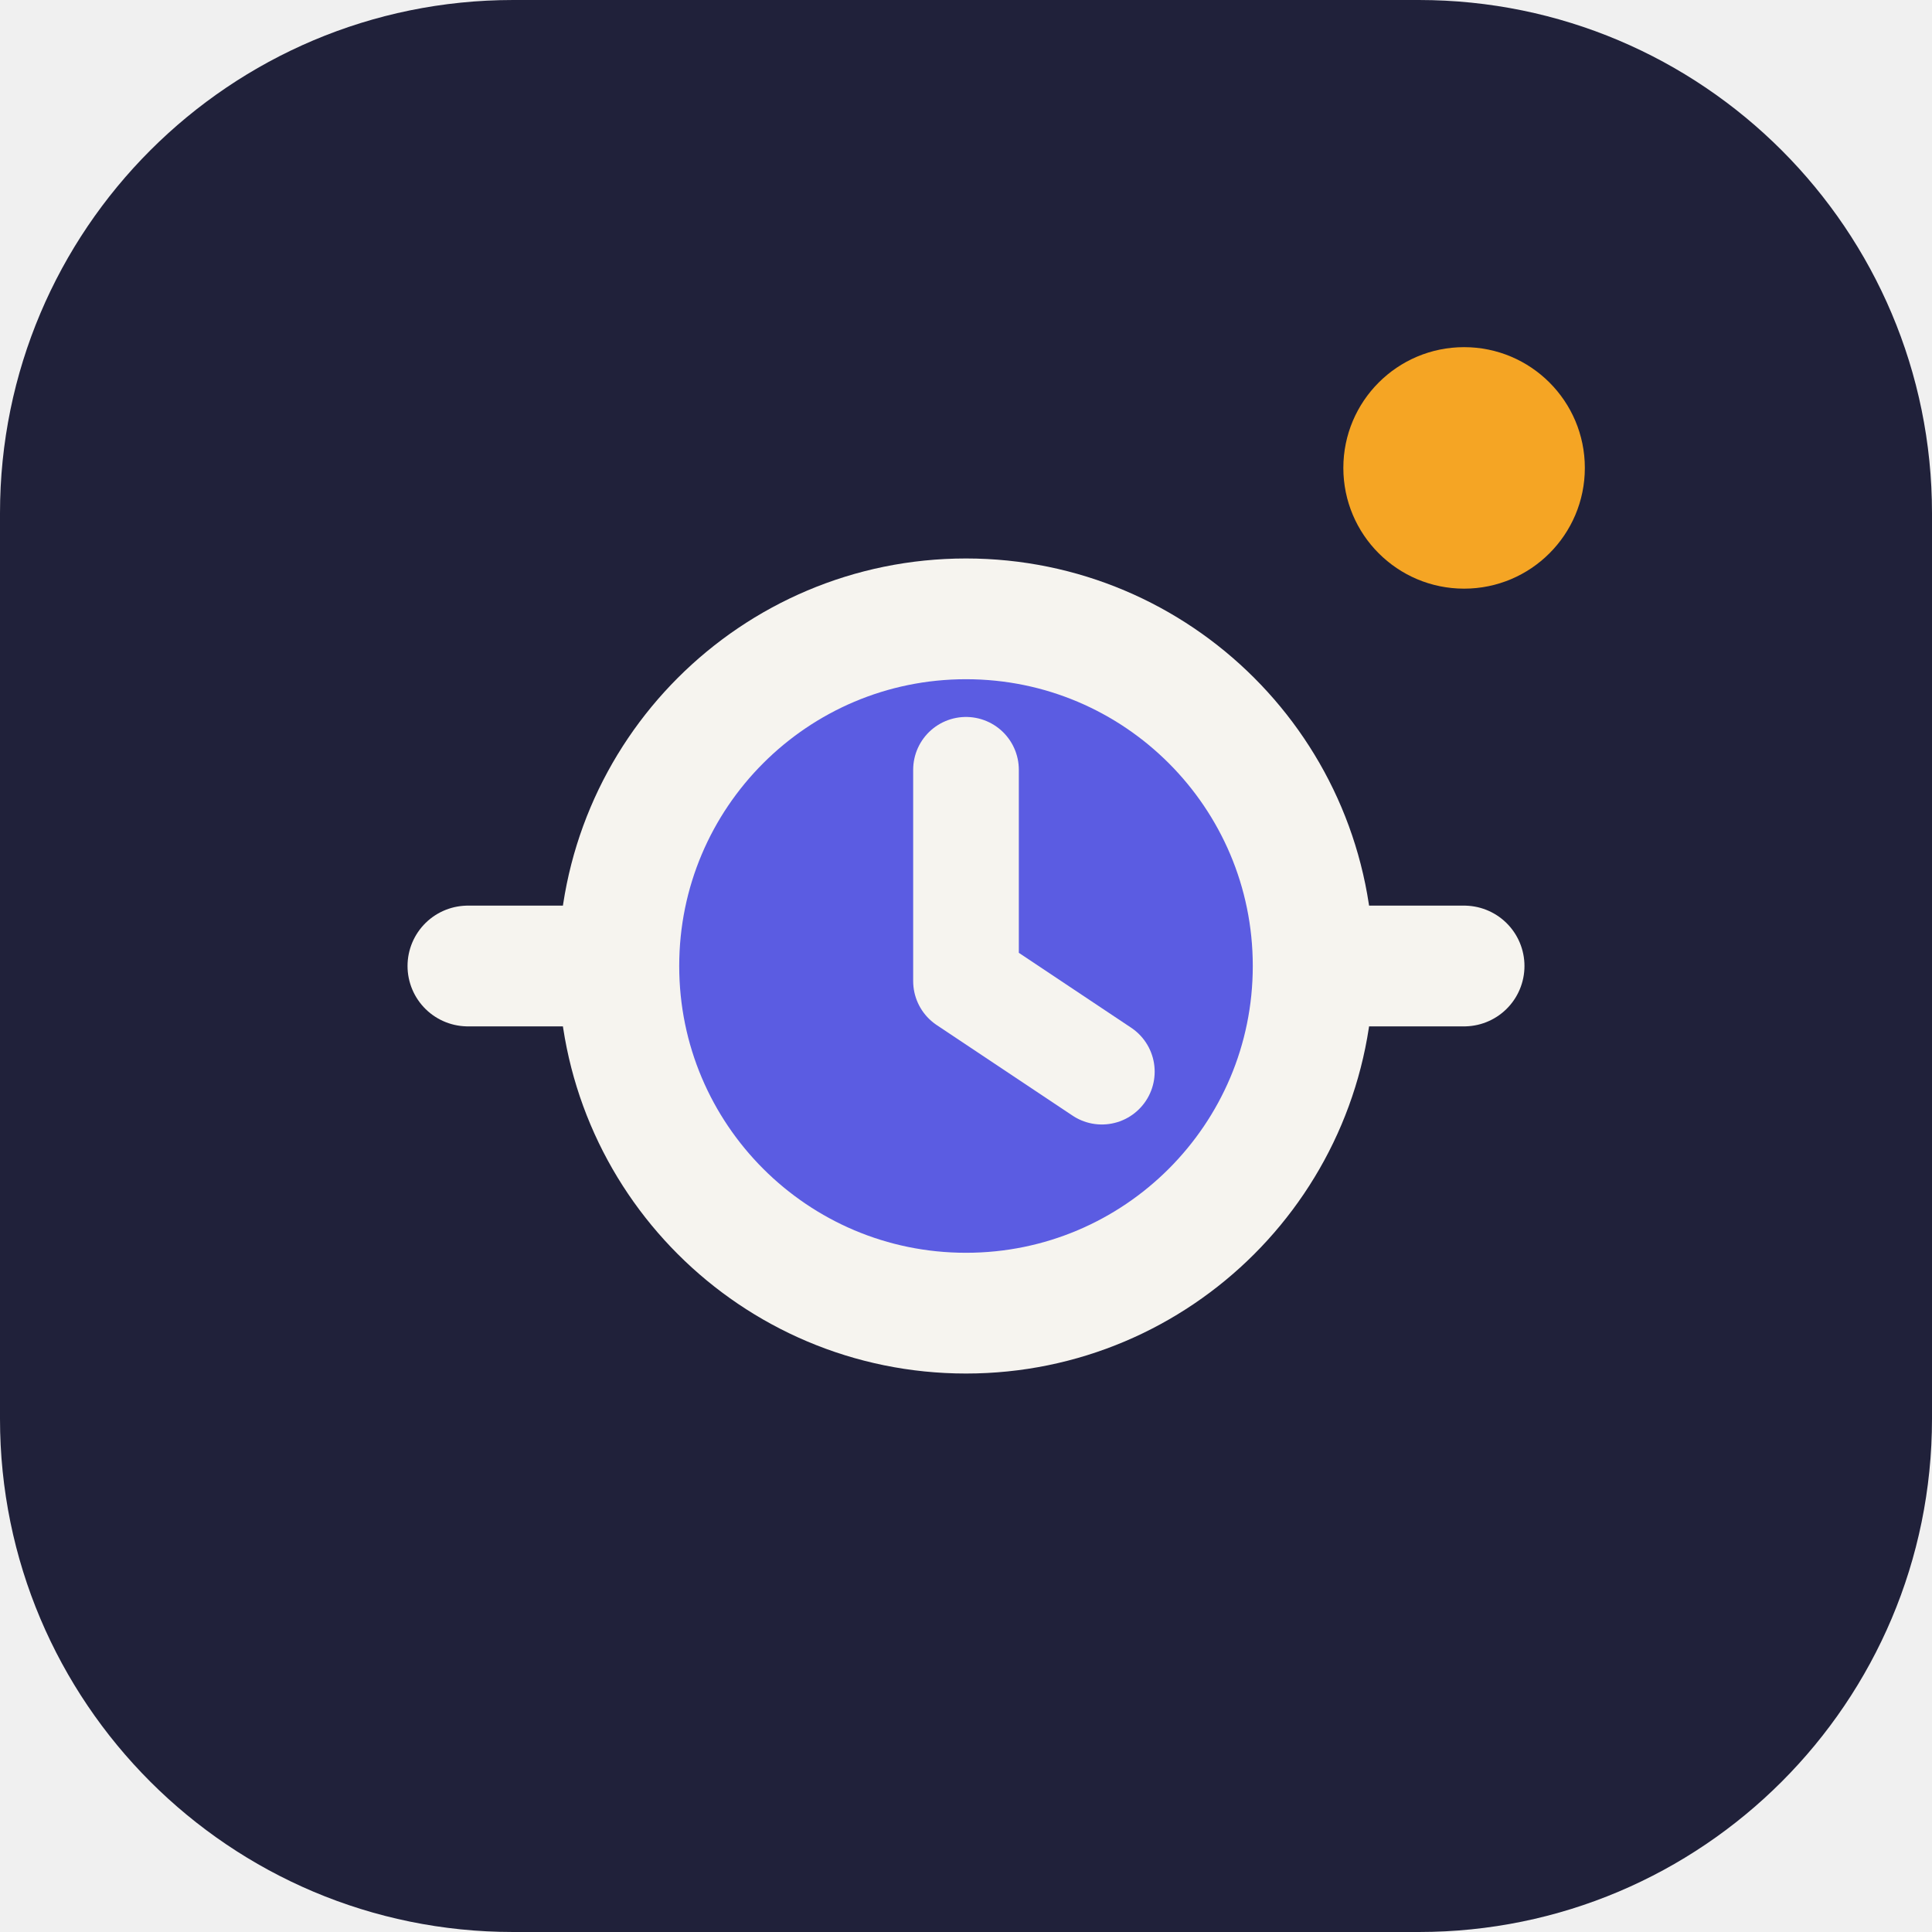
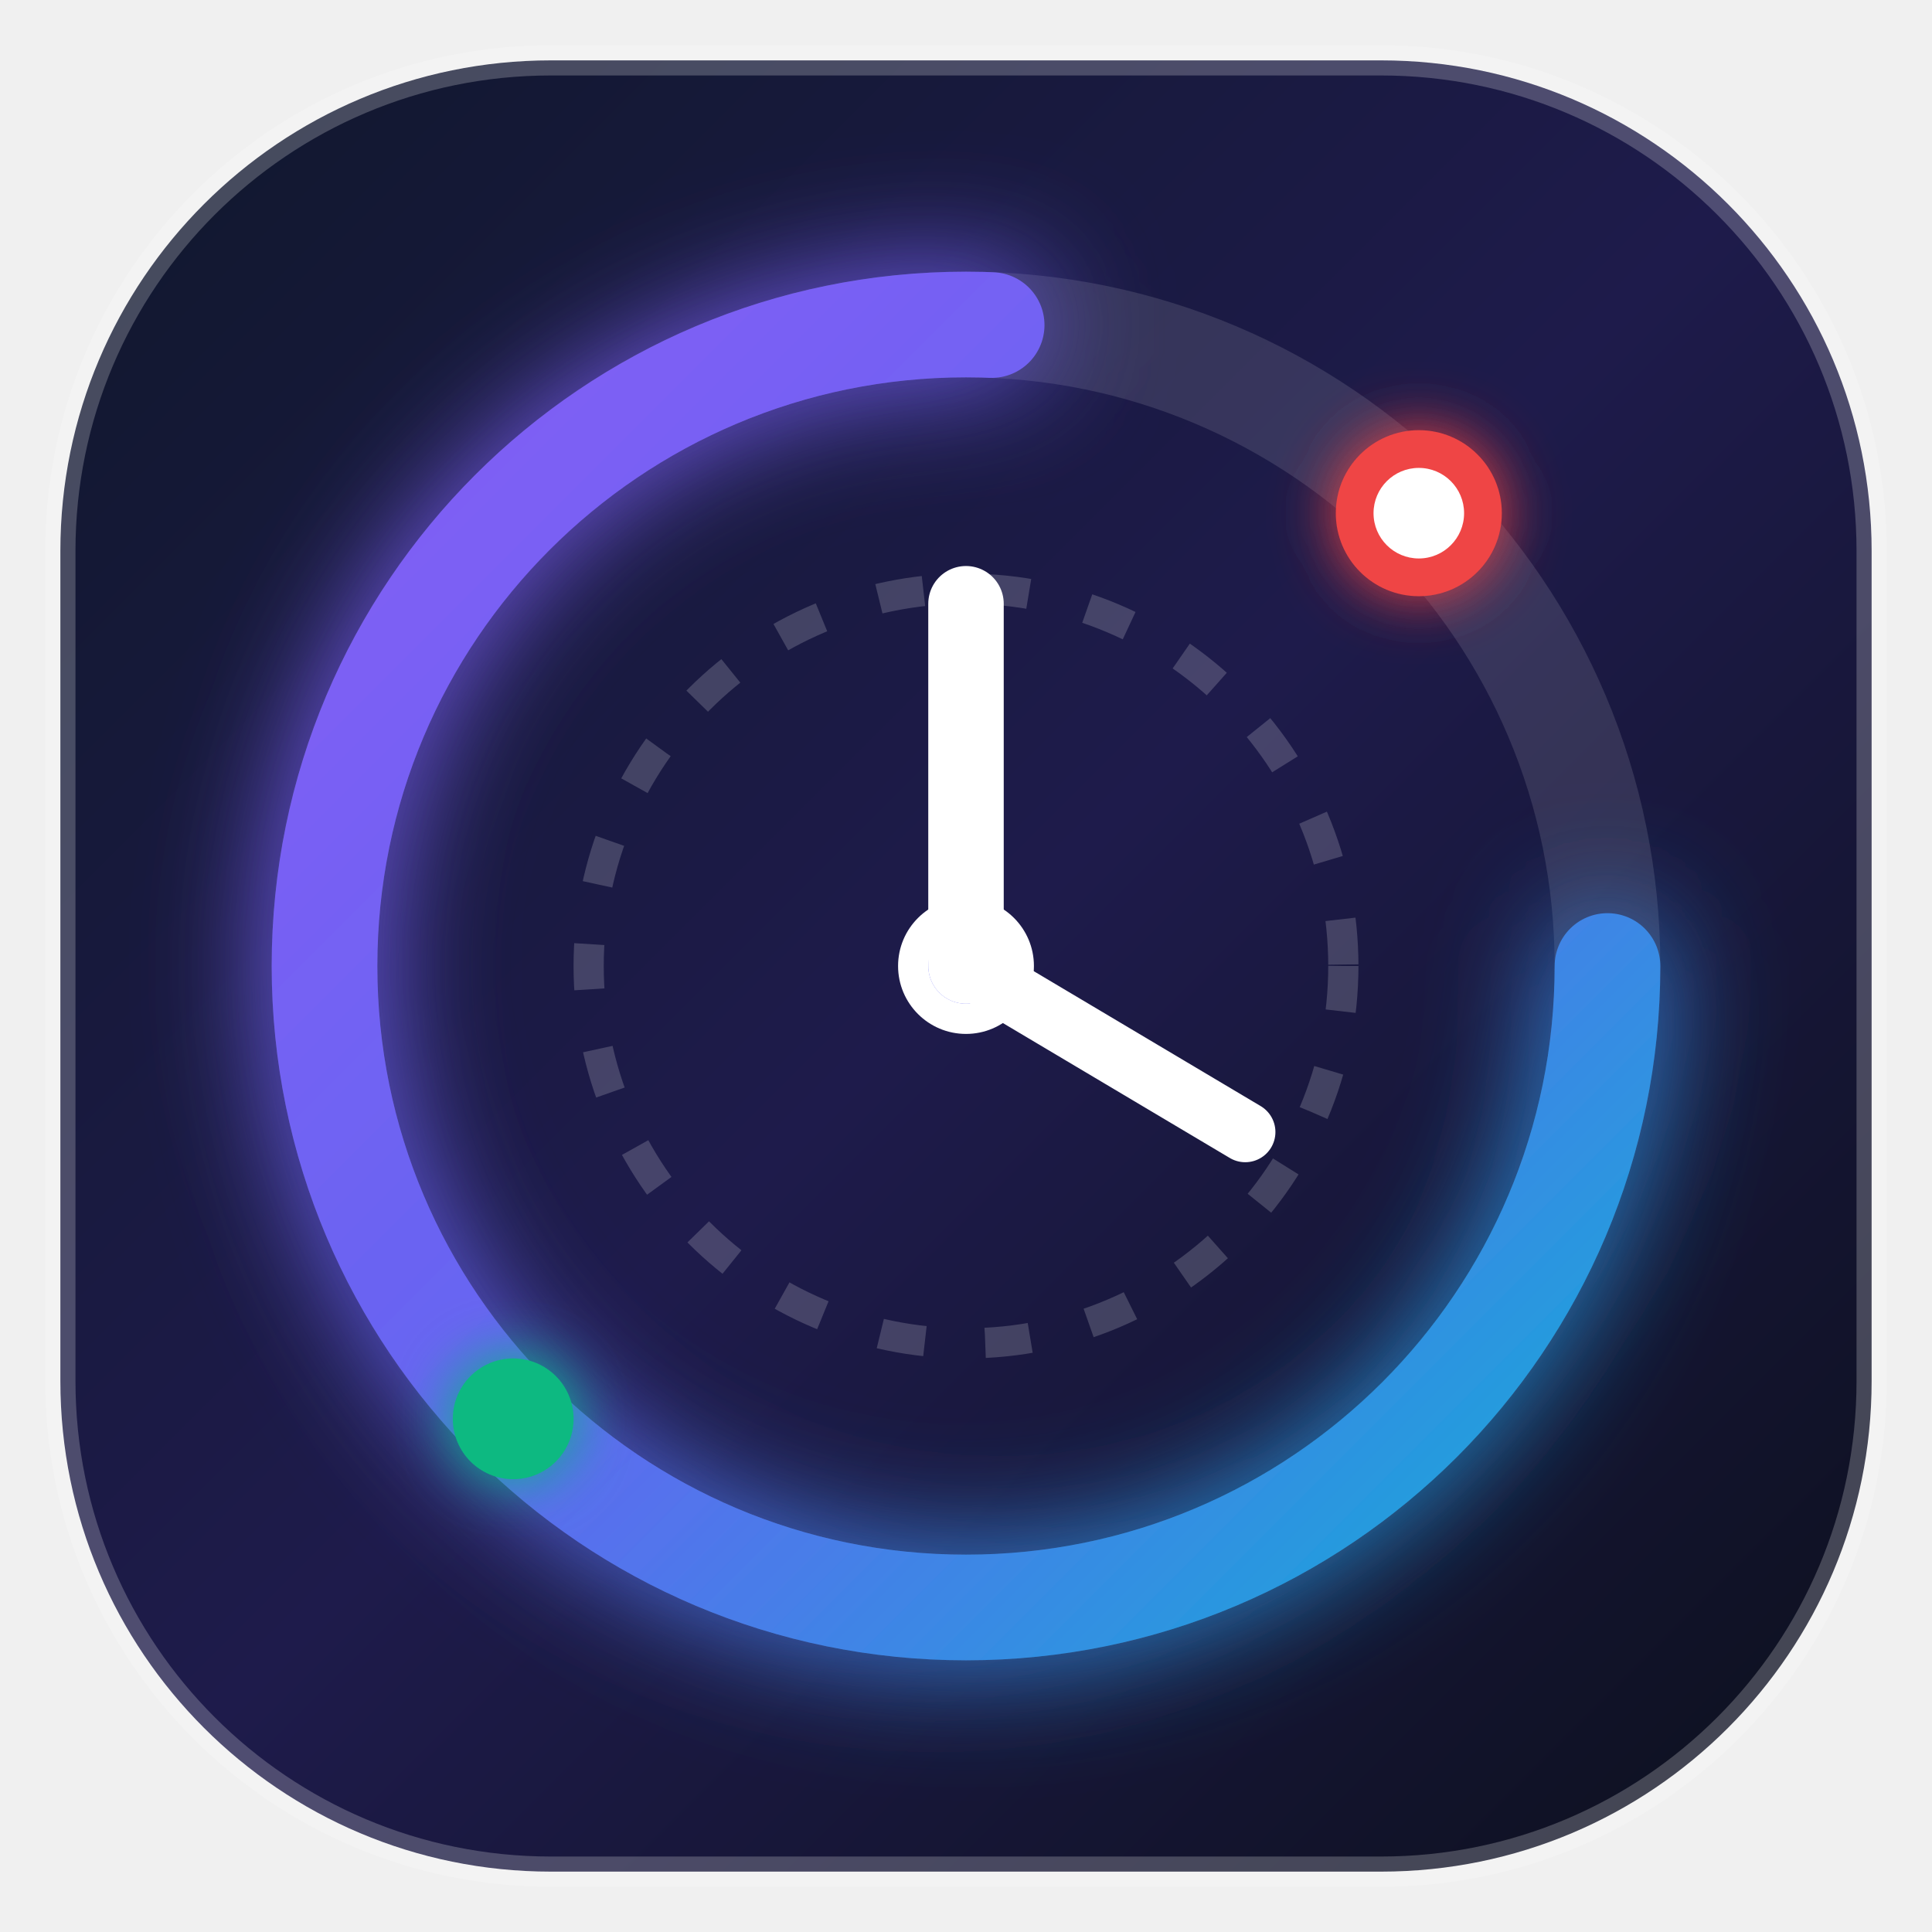
- <svg xmlns="http://www.w3.org/2000/svg" viewBox="0 0 128 128" fill="none">
-   <rect width="128" height="128" rx="34" fill="#20213A" />
-   <path d="M31 64h21m24 0h21" stroke="#F6F4EF" stroke-width="8" stroke-linecap="round" />
-   <circle cx="64" cy="64" r="23" fill="#5B5CE2" stroke="#F6F4EF" stroke-width="8" />
-   <path d="M64 51v14l9 6" stroke="#F6F4EF" stroke-width="7" stroke-linecap="round" stroke-linejoin="round" />
-   <circle cx="97" cy="31" r="8" fill="#F5A524" />
+ <svg xmlns="http://www.w3.org/2000/svg" viewBox="0 0 512 512" fill="none">
+   <defs>
+     <linearGradient id="bgGrad" x1="0" y1="0" x2="512" y2="512" gradientUnits="userSpaceOnUse">
+       <stop offset="0%" stop-color="#0F172A" />
+       <stop offset="50%" stop-color="#1E1B4B" />
+       <stop offset="100%" stop-color="#0B0F19" />
+     </linearGradient>
+     <linearGradient id="ringGrad" x1="60" y1="60" x2="452" y2="452" gradientUnits="userSpaceOnUse">
+       <stop offset="0%" stop-color="#8B5CF6" />
+       <stop offset="50%" stop-color="#6366F1" />
+       <stop offset="100%" stop-color="#06B6D4" />
+     </linearGradient>
+     <filter id="neonGlow" x="-20%" y="-20%" width="140%" height="140%">
+       <feGaussianBlur stdDeviation="16" result="blur" />
+       <feComposite in="SourceGraphic" in2="blur" operator="over" />
+     </filter>
+     <filter id="dotGlow" x="-50%" y="-50%" width="200%" height="200%">
+       <feGaussianBlur stdDeviation="8" result="blur" />
+       <feComposite in="SourceGraphic" in2="blur" operator="over" />
+     </filter>
+   </defs>
+   <rect x="16" y="16" width="480" height="480" rx="130" fill="url(#bgGrad)" />
+   <rect x="16" y="16" width="480" height="480" rx="130" stroke="rgba(255, 255, 255, 0.22)" stroke-width="8" />
+   <circle cx="256" cy="256" r="170" stroke="rgba(255, 255, 255, 0.12)" stroke-width="28" />
+   <circle cx="256" cy="256" r="170" stroke="url(#ringGrad)" stroke-width="28" stroke-dasharray="1068" stroke-dashoffset="260" stroke-linecap="round" filter="url(#neonGlow)" />
+   <circle cx="256" cy="256" r="100" stroke="rgba(255, 255, 255, 0.18)" stroke-width="8" stroke-dasharray="12 16" />
+   <circle cx="256" cy="256" r="18" fill="#FFFFFF" />
+   <circle cx="256" cy="256" r="10" fill="#6366F1" />
+   <path d="M256 256 L256 160" stroke="#FFFFFF" stroke-width="20" stroke-linecap="round" />
+   <path d="M256 256 L330 300" stroke="#FFFFFF" stroke-width="16" stroke-linecap="round" />
+   <circle cx="376" cy="136" r="22" fill="#EF4444" filter="url(#dotGlow)" />
+   <circle cx="376" cy="136" r="12" fill="#FFFFFF" />
+   <circle cx="136" cy="376" r="16" fill="#10B981" filter="url(#dotGlow)" />
</svg>
